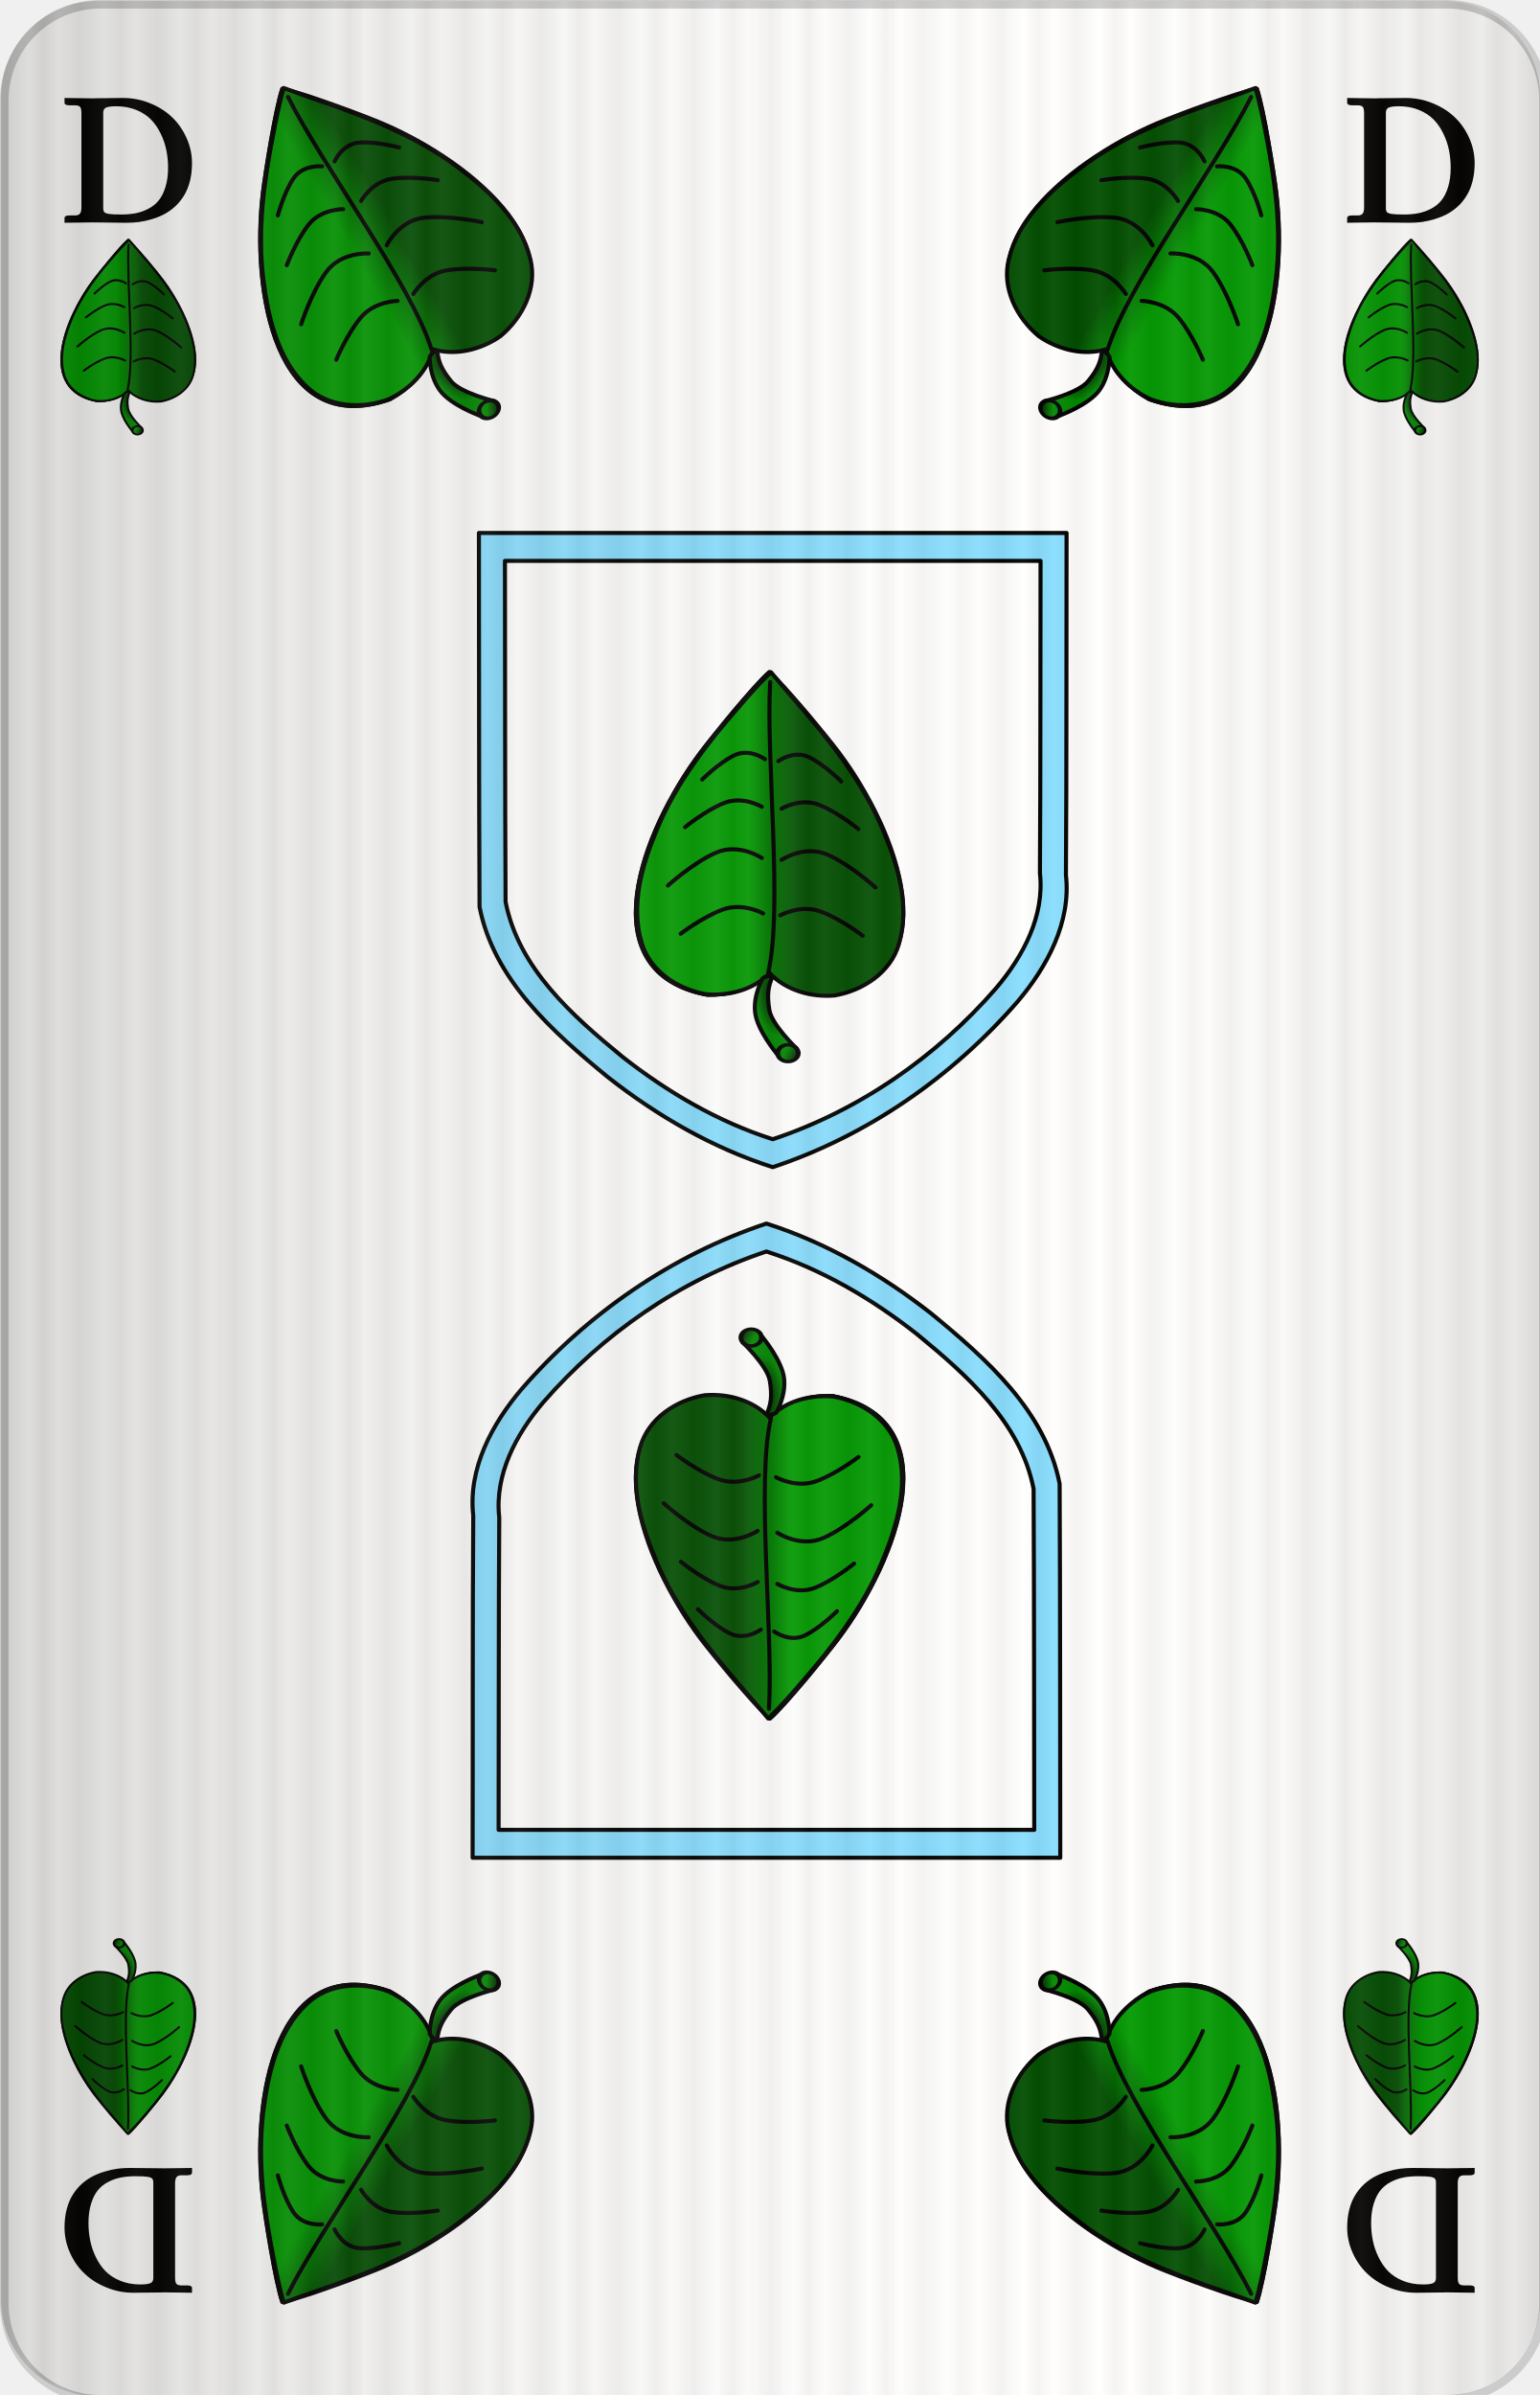
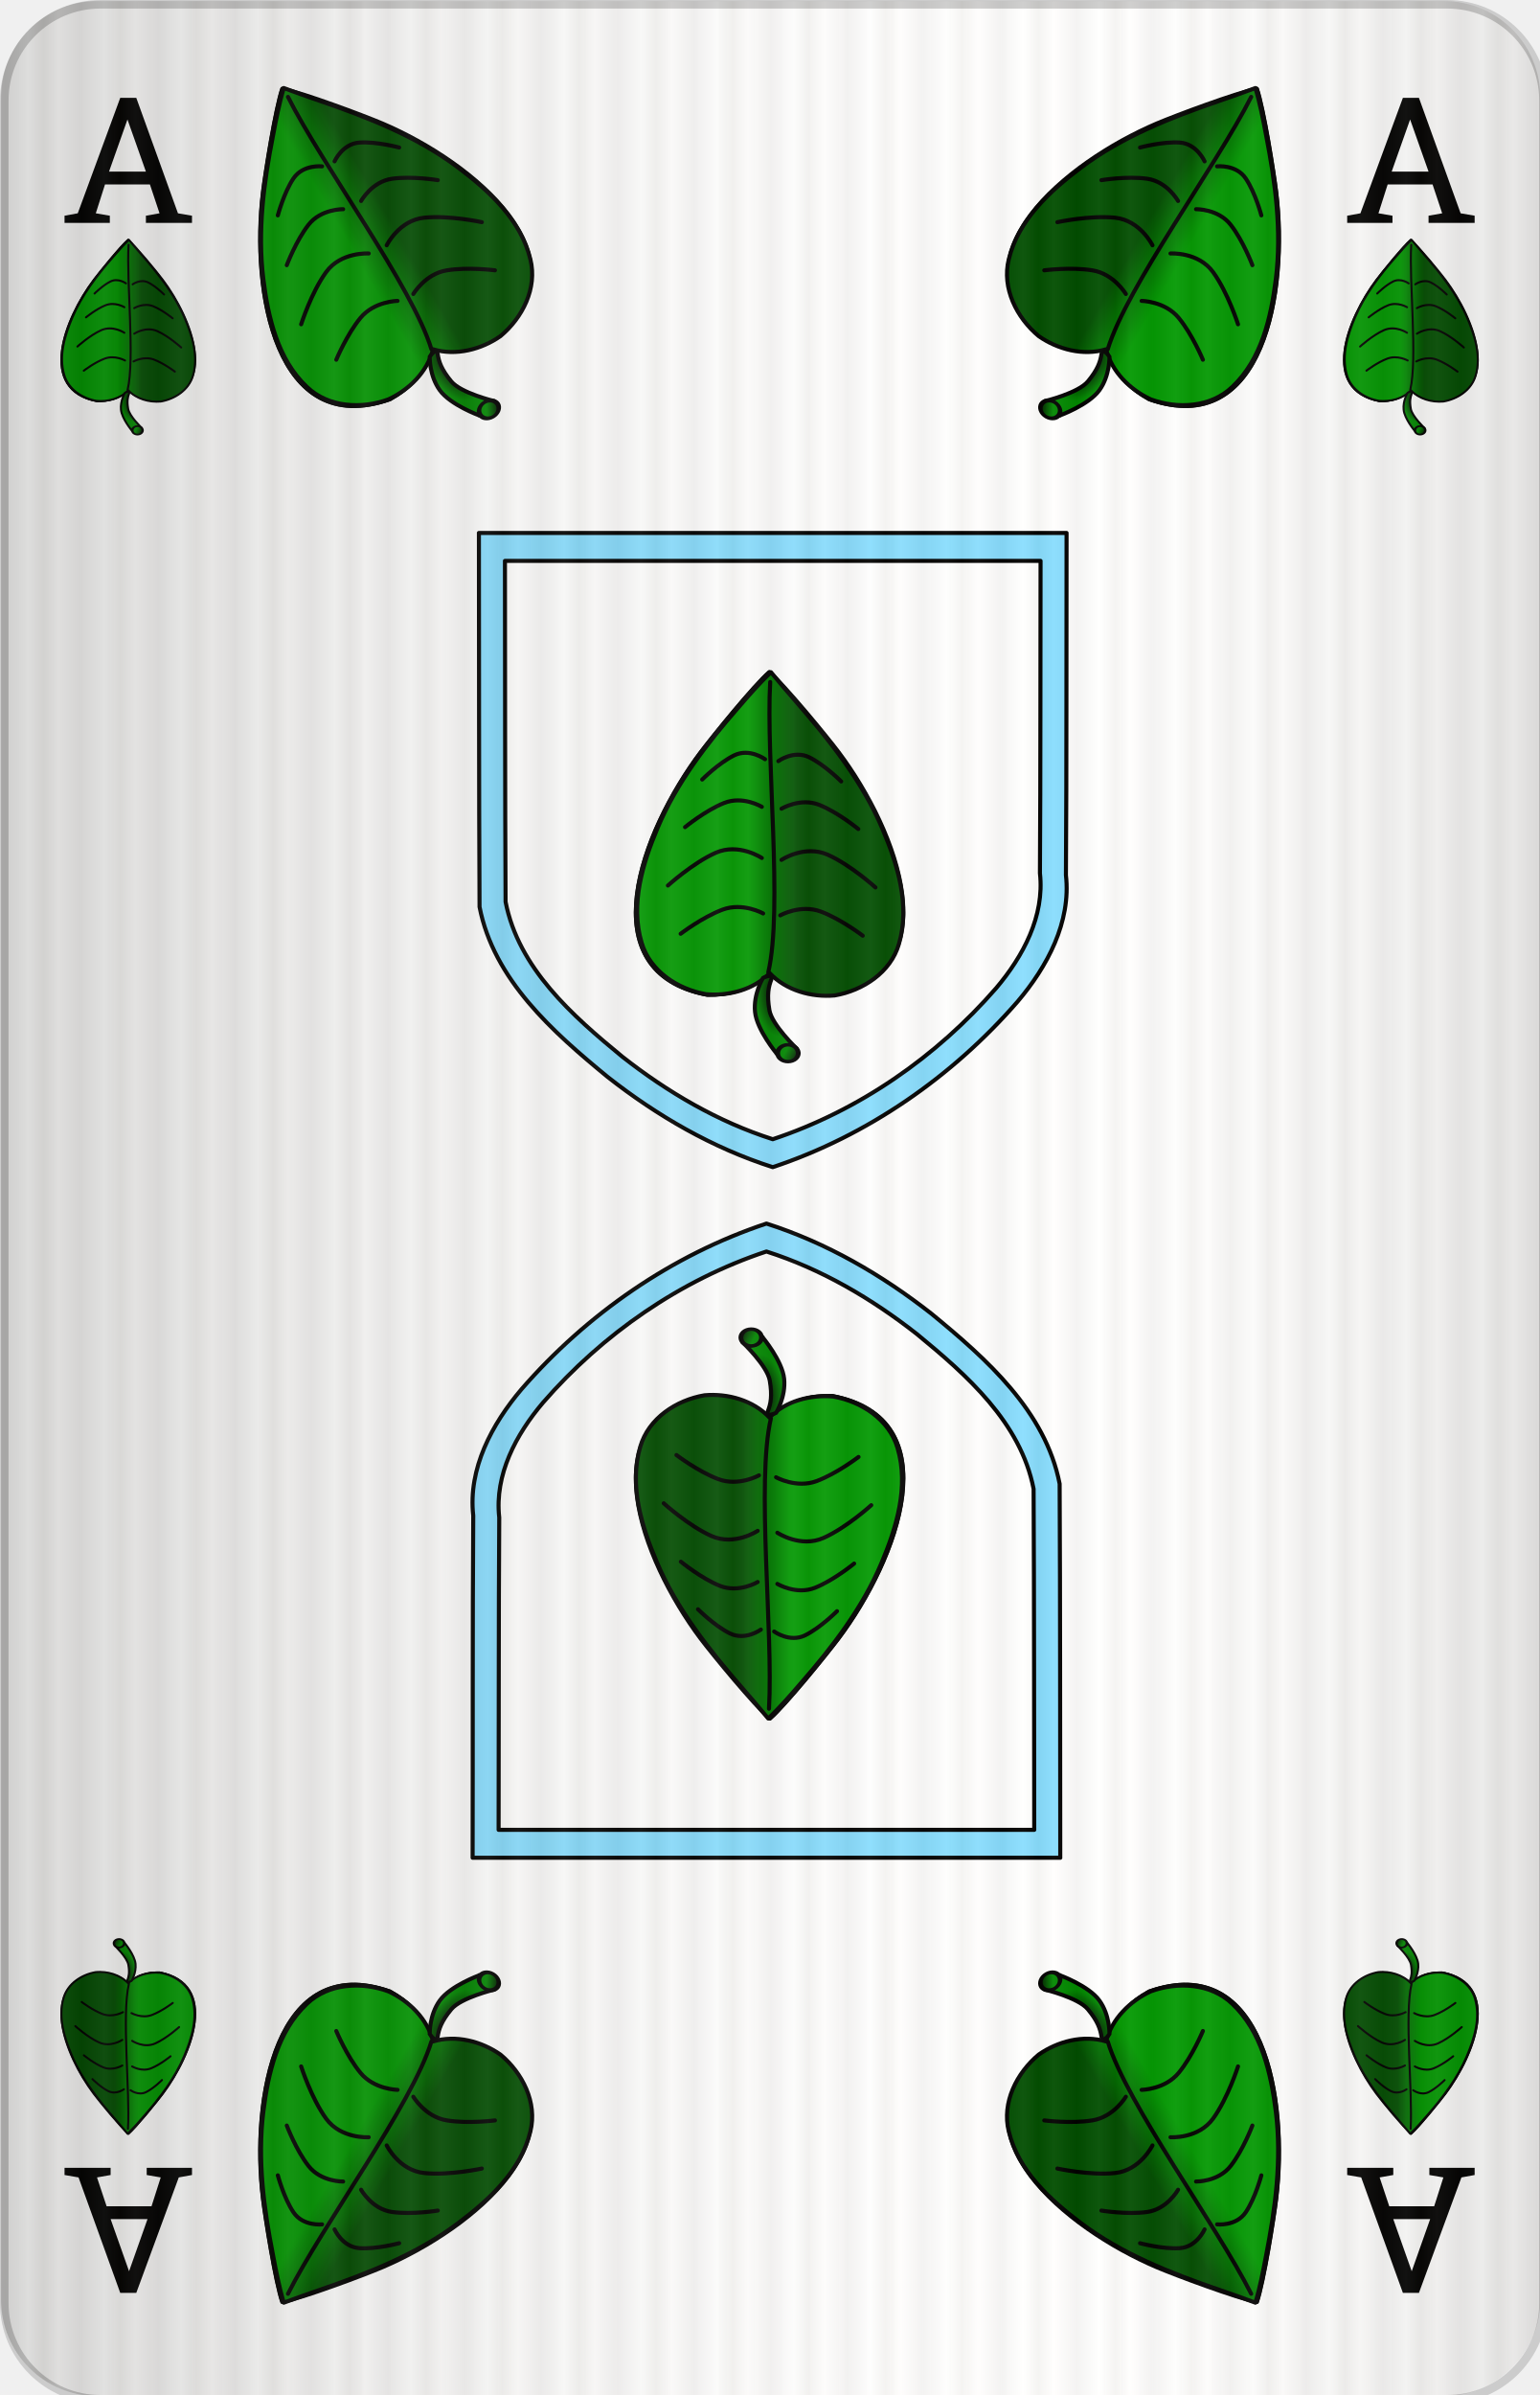
<svg xmlns="http://www.w3.org/2000/svg" xmlns:xlink="http://www.w3.org/1999/xlink" viewBox="0 0 144 224" width="144" height="224">
  <defs>
    <linearGradient id="shadow-gradient">
      <stop id="stop2822" style="stop-color:#000000;stop-opacity:0.15" offset="0" />
      <stop id="stop2824" style="stop-color:#ffffff;stop-opacity:0" offset="0.7" />
      <stop id="stop2826" style="stop-color:#000000;stop-opacity:0.1" offset="1" />
    </linearGradient>
    <linearGradient x1="0" x2="0.05" id="texture-gradient" spreadMethod="repeat">
      <stop id="stop2836" style="stop-color:#221100;stop-opacity:0.1" offset="0" />
      <stop id="stop2838" style="stop-color:#ffffee;stop-opacity:0.1" offset="0.3" />
      <stop id="stop2840" style="stop-color:#332200;stop-opacity:0.1" offset="0.5" />
      <stop id="stop2842" style="stop-color:#ffeedd;stop-opacity:0.1" offset="0.7" />
      <stop id="stop2844" style="stop-color:#221100;stop-opacity:0.1" offset="1" />
    </linearGradient>
    <linearGradient id="leaf-lg3632">
      <stop id="stop2919" style="stop-color:#000000;stop-opacity:0.498" offset="0" />
      <stop id="stop2921" style="stop-color:#000000;stop-opacity:0" offset="1" />
    </linearGradient>
    <linearGradient x1="18.36" y1="2.558" x2="15.996" y2="2.558" id="leaf-lg3638" xlink:href="#leaf-lg3632" gradientUnits="userSpaceOnUse" gradientTransform="translate(-9.006476,5.44242)" />
    <g transform="matrix(1.9,0,0,1.9,-15.2,-15.2)" id="leaf">
      <g id="g2925" style="display:inline">
        <g id="g2927">
          <g transform="translate(0.0561231,-0.02397871)" id="g2929">
            <path d="M 7.938,0.062 C 7.18,0.719 5.165,3.199 4.562,4 1.631,7.899 -1.007,14.836 4.875,15.938 c 2.155,0.031 3.062,-1.125 3.062,-1.125 0,0 0.907,1.156 3.062,1.125 C 16.882,14.836 14.275,7.899 11.344,4 10.742,3.199 8.695,0.719 7.938,0.062 z" id="path2931" style="fill:#000000;fill-opacity:1;fill-rule:nonzero;stroke:#000000;stroke-width:0.2;stroke-linecap:round;stroke-linejoin:round;stroke-miterlimit:4;stroke-opacity:1;stroke-dasharray:none;marker:none;overflow:visible" />
            <path d="M 7.928,0.058 C 7.171,0.714 5.153,3.202 4.551,4.003 1.62,7.902 -0.998,14.84 4.884,15.942 7.039,15.972 7.928,14.816 7.928,14.816 M 7.748,10.729 C 6.481,10.323 4.913,11.534 3.858,12.389 M 7.682,7.321 C 6.544,7.017 5.164,8.082 4.187,8.852 M 7.649,3.945 C 6.688,3.692 5.23,4.935 5.013,5.32" id="path2933" style="fill:#009900;fill-opacity:1;fill-rule:nonzero;stroke:#000000;stroke-width:0.2;stroke-linecap:round;stroke-linejoin:round;stroke-miterlimit:4;stroke-opacity:1;stroke-dasharray:none;marker:none;overflow:visible" />
            <path d="m 8.013,0.062 c 0.439,0.533 0.816,0.97 1.24,1.458 1.652,1.902 3.249,3.902 4.243,6.241 0.749,1.762 1.377,3.771 0.817,5.676 -0.407,1.408 -1.777,2.296 -3.164,2.536 C 10.006,16.074 8.754,15.728 7.95,14.875 7.155,15.697 5.927,16.009 4.814,15.911 3.426,15.669 2.055,14.782 1.643,13.375 1.077,11.472 1.697,9.461 2.442,7.698 3.372,5.504 4.834,3.6 6.39,1.817 6.911,1.214 7.432,0.609 8.013,0.062 z" id="path2935" style="fill:#009900;fill-opacity:1;fill-rule:nonzero;stroke:#000000;stroke-width:0.2;stroke-linecap:round;stroke-linejoin:round;stroke-miterlimit:4;stroke-opacity:1;stroke-dasharray:none;marker:none;overflow:visible" />
            <path d="M 7.974,0.544 C 7.757,4.289 8.61,11.717 7.88,14.831" id="path2937" style="fill:none;stroke:#000000;stroke-width:0.2;stroke-linecap:round;stroke-linejoin:round;stroke-miterlimit:4;stroke-opacity:1;stroke-dasharray:none;marker:none;overflow:visible" />
            <path d="m 8.531,9.3 c 0,0 1.138,-0.763 2.277,-0.254 1.138,0.509 2.348,1.61 2.348,1.61 m -4.688,1.375 c 0,0 1,-0.562 2,-0.187 1,0.375 2.062,1.187 2.062,1.187 M 8.375,4.438 c 0,0 0.762,-0.562 1.523,-0.188 0.762,0.375 1.571,1.188 1.571,1.188 M 8.531,6.781 c 0,0 0.931,-0.562 1.862,-0.188 0.931,0.375 1.92,1.188 1.92,1.188" id="path2939" style="fill:#009900;fill-opacity:1;fill-rule:nonzero;stroke:#000000;stroke-width:0.2;stroke-linecap:round;stroke-linejoin:round;stroke-miterlimit:4;stroke-opacity:1;stroke-dasharray:none;marker:none;overflow:visible" />
            <path d="m 7.562,9.206 c 0,0 -1.138,-0.763 -2.277,-0.254 C 4.147,9.461 2.938,10.562 2.938,10.562 m 4.688,1.375 c 0,0 -1,-0.562 -2,-0.188 -1,0.375 -2.062,1.188 -2.062,1.188 M 7.719,4.344 c 0,0 -0.762,-0.562 -1.523,-0.188 C 5.434,4.531 4.625,5.344 4.625,5.344 M 7.562,6.688 C 7.562,6.688 6.632,6.125 5.701,6.5 4.77,6.875 3.781,7.688 3.781,7.688" id="path2941" style="fill:#009900;fill-opacity:1;fill-rule:nonzero;stroke:#000000;stroke-width:0.2;stroke-linecap:round;stroke-linejoin:round;stroke-miterlimit:4;stroke-opacity:1;stroke-dasharray:none;marker:none;overflow:visible" />
          </g>
          <path d="M 8.038,0.036 C 8.476,0.569 8.854,1.006 9.278,1.494 10.93,3.396 12.527,5.396 13.521,7.735 c 0.749,1.762 1.377,3.771 0.817,5.676 -0.407,1.408 -1.777,2.296 -3.164,2.536 C 10.031,16.048 8.779,15.701 7.975,14.849 7.18,15.671 5.952,15.983 4.839,15.884 3.45,15.643 2.08,14.756 1.668,13.348 1.101,11.446 1.722,9.435 2.467,7.672 3.397,5.478 4.859,3.574 6.415,1.79 6.936,1.188 7.457,0.582 8.038,0.036 z" id="path2943" style="fill:url(#leaf-lg3638);fill-opacity:1;fill-rule:nonzero;stroke:none;marker:none;overflow:visible" />
        </g>
      </g>
    </g>
    <linearGradient id="lstalk-lg3198">
      <stop id="stop2948" style="stop-color:#000000;stop-opacity:1" offset="0" />
      <stop id="stop2950" style="stop-color:#000000;stop-opacity:0" offset="1" />
    </linearGradient>
    <linearGradient id="lstalk-lg3175">
      <stop id="stop2953" style="stop-color:#000000;stop-opacity:1" offset="0" />
      <stop id="stop2955" style="stop-color:#000000;stop-opacity:0" offset="1" />
    </linearGradient>
    <radialGradient cx="8.305" cy="16.424" r="1.033" fx="8.305" fy="16.424" id="lstalk-rg3181" xlink:href="#lstalk-lg3175" gradientUnits="userSpaceOnUse" gradientTransform="matrix(0.996361,-0.1208007,0.228125,1.88157,-3.716624,-13.88341)" />
    <linearGradient x1="10.345" y1="20.446" x2="8.806" y2="19.904" id="lstalk-lg3204" xlink:href="#lstalk-lg3198" gradientUnits="userSpaceOnUse" />
    <g transform="matrix(1.9,0,0,1.9,-15.2,-15.2)" id="lstalk">
      <g id="g2960" style="display:inline">
        <g id="g2962">
          <path d="m 7.678,15.088 c 0,0 -0.484,0.785 -0.394,1.674 0.09,0.889 1.069,2.054 1.069,2.054 0,0 -0.139,-0.01 0.245,-0.291 0.384,-0.281 0.74,0.039 0.74,0.039 0,0 -1.222,-1.158 -1.347,-1.892 -0.13,-0.761 -0.043,-1.152 0.094,-1.506 0.138,-0.354 -0.408,-0.078 -0.408,-0.078 z" id="path2964" style="fill:#008800;fill-opacity:1;fill-rule:nonzero;stroke:#000000;stroke-width:0.2;stroke-linecap:round;stroke-linejoin:round;stroke-miterlimit:4;stroke-opacity:1;stroke-dasharray:none;marker:none;display:inline;overflow:visible" />
          <g id="g2966">
            <path d="m 7.678,15.088 c 0,0 -0.484,0.785 -0.394,1.674 0.09,0.889 1.069,2.054 1.069,2.054 0,0 -0.139,-0.01 0.245,-0.291 0.384,-0.281 0.74,0.039 0.74,0.039 0,0 -1.222,-1.158 -1.347,-1.892 -0.13,-0.761 -0.043,-1.152 0.094,-1.506 0.138,-0.354 -0.408,-0.078 -0.408,-0.078 z" id="path2968" style="fill:url(#lstalk-rg3181);fill-opacity:1;fill-rule:nonzero;stroke:none;marker:none;display:inline;overflow:visible" />
          </g>
          <path d="M 9.988,20.154 A 0.972,1.105 0 1 1 9.987,20.108" transform="matrix(0.522727,0,0,0.375,4.19242,11.2319)" id="path2970" style="fill:#008800;fill-opacity:1;fill-rule:nonzero;stroke:#000000;stroke-width:0.452;stroke-linecap:round;stroke-linejoin:round;stroke-miterlimit:4;stroke-opacity:1;stroke-dasharray:none;marker:none;display:inline;overflow:visible" />
          <path d="M 9.988,20.154 A 0.972,1.105 0 1 1 9.987,20.108" transform="matrix(0.522727,0,0,0.375,4.19242,11.2319)" id="path2972" style="fill:url(#lstalk-lg3204);fill-opacity:1;fill-rule:nonzero;stroke:none;marker:none;display:inline;overflow:visible" />
        </g>
      </g>
    </g>
    <g id="fancy-leaf">
      <use id="use2975" x="0" y="0" width="1872" height="1120" xlink:href="#leaf" />
      <use id="use2977" x="0" y="0" width="1872" height="1120" xlink:href="#lstalk" />
    </g>
    <use transform="matrix(0.8660254,-0.5,0.5,0.8660254,0,0)" id="leaf-30" x="0" y="0" width="1872" height="1120" xlink:href="#fancy-leaf" />
    <use transform="scale(-1,1)" id="m-leaf-30" x="0" y="0" width="1872" height="1120" xlink:href="#leaf-30" />
    <g id="card-outline">
      <rect width="144" height="224" rx="9" x="0.4" y="0.4" id="rect3023" style="fill:#ffffff;stroke:#cccccc;stroke-width:0.8" />
    </g>
    <g id="card-shadow">
      <rect width="144" height="224" rx="9" x="0.1" y="0.1" id="rect3026" style="fill:url(#shadow-gradient);stroke:none" />
      <rect width="144" height="224" rx="9" x="0.1" y="0.1" id="rect3028" style="opacity:0.5;fill:url(#texture-gradient);stroke:none" />
    </g>
    <use transform="scale(0.5,0.5)" id="leaf-s" x="0" y="0" width="1872" height="1120" xlink:href="#fancy-leaf" />
    <g id="card-spade">
      <use id="use3057" x="0" y="0" width="1872" height="1120" xlink:href="#card-outline" />
      <use id="leaf-s1" x="12" y="30" width="1872" height="1120" xlink:href="#leaf-s" />
      <use id="leaf-s2" x="132" y="30" width="1872" height="1120" xlink:href="#leaf-s" />
      <use transform="matrix(-1,0,0,-1,144,222)" id="use3061" x="0" y="0" width="1872" height="1120" xlink:href="#leaf-s1" />
      <use transform="matrix(-1,0,0,-1,144,222)" id="use3063" x="0" y="0" width="1872" height="1120" xlink:href="#leaf-s2" />
    </g>
    <g transform="matrix(1.9,0,0,1.9,-74.1,-110.2)" id="shield">
      <path d="m 21.529,22.656 c 0.011,6.135 -0.001,12.273 0.031,18.406 0.7,3.591 3.616,6.161 6.312,8.375 2.442,1.916 5.16,3.491 8.125,4.438 4.662,-1.547 8.847,-4.459 12.062,-8.156 1.452,-1.712 2.635,-3.905 2.375,-6.219 0.037,-5.619 0.017,-11.225 0.031,-16.844 -9.646,0 -19.292,0 -28.938,0 z m 1.281,1.375 c 8.796,0 17.579,0 26.375,0 -0.013,5.124 0.002,10.251 -0.031,15.375 0.237,2.11 -0.832,4.095 -2.156,5.656 -2.932,3.372 -6.748,6.027 -11,7.438 -2.704,-0.863 -5.179,-2.315 -7.406,-4.062 -2.459,-2.019 -5.111,-4.35 -5.75,-7.625 -0.03,-5.593 -0.021,-11.186 -0.031,-16.781 z" id="path7090" style="fill:#88ddff;fill-opacity:1;fill-rule:nonzero;stroke:#000000;stroke-width:0.2;stroke-linecap:round;stroke-linejoin:round;stroke-miterlimit:4;stroke-opacity:1;stroke-dasharray:none;marker:none;display:inline;overflow:visible" />
    </g>
    <g transform="matrix(0.75,0,0,0.75,-12,-12)" id="i1">
-       <path d="m 4.877,13.941 c -5.2e-6,0.242 0.047,0.414 0.141,0.516 0.094,0.102 0.289,0.176 0.586,0.223 0.305,0.047 0.793,0.07 1.465,0.07 0.664,10e-7 1.27,-0.051 1.816,-0.152 0.547,-0.102 1.078,-0.285 1.594,-0.551 0.523,-0.266 0.961,-0.613 1.312,-1.043 0.352,-0.43 0.633,-0.988 0.844,-1.676 0.219,-0.695 0.328,-1.496 0.328,-2.402 C 12.963,8.176 12.893,7.449 12.752,6.746 12.611,6.035 12.377,5.344 12.049,4.672 11.729,4 11.326,3.414 10.842,2.914 10.357,2.414 9.74,2.012 8.99,1.707 8.24,1.402 7.404,1.25 6.482,1.25 5.936,1.25 5.529,1.301 5.264,1.402 5.006,1.504 4.877,1.723 4.877,2.059 l 0,11.883 m -4.828,1.254 c -3.9e-7,-0.219 0.195,-0.328 0.586,-0.328 l 0.703,0 c 0.297,0 0.508,-0.074 0.633,-0.223 0.125,-0.156 0.187,-0.406 0.188,-0.75 l 0,-11.789 C 2.158,1.723 2.104,1.465 1.994,1.332 1.885,1.199 1.666,1.133 1.338,1.133 l -0.668,0 C 0.256,1.133 0.049,1.027 0.049,0.816 l 0,-0.598 3.422,0.047 c 0.055,1.549e-5 0.137,1.549e-5 0.246,0 0.109,-0.008 0.191,-0.012 0.246,-0.012 1.312,-0.023 2.445,-0.035 3.398,-0.035 1.172,1.554e-5 2.289,0.219 3.352,0.656 1.07,0.43 1.984,1.008 2.742,1.734 0.766,0.727 1.371,1.594 1.816,2.602 0.453,1 0.68,2.047 0.68,3.141 -1.6e-5,0.82 -0.09,1.578 -0.27,2.273 -0.18,0.688 -0.426,1.281 -0.738,1.781 -0.305,0.5 -0.672,0.949 -1.102,1.348 -0.43,0.391 -0.883,0.711 -1.359,0.961 -0.477,0.25 -0.992,0.457 -1.547,0.621 -0.547,0.164 -1.078,0.281 -1.594,0.352 -0.508,0.062 -1.027,0.094 -1.559,0.094 -0.695,0 -1.77,-0.012 -3.223,-0.035 -0.281,-0.008 -0.645,-0.012 -1.09,-0.012 -0.328,0 -0.895,0.008 -1.699,0.023 -0.805,0.008 -1.379,0.016 -1.723,0.023 l 0,-0.586" id="path7093" style="fill:#000000;fill-opacity:1;stroke:none" />
+       <path d="M 7.0,0.2 L 9.0,0.2 L 14.2,14.6 L 15.95,14.9 L 15.95,15.8 L 10.2,15.8 L 10.2,14.9 L 11.9,14.6 L 10.7,11.0 L 5.1,11.0 L 3.95,14.6 L 5.7,14.9 L 5.7,15.8 L 0.05,15.8 L 0.05,14.9 L 1.7,14.6 Z M 5.6,9.4 L 10.2,9.4 L 7.9,2.9 Z" id="path7093" style="fill:#000000;fill-opacity:1;fill-rule:evenodd;stroke:none" />
    </g>
    <g id="g-1_spade">
      <use id="use7522" x="72" y="111" width="1872" height="1120" xlink:href="#shield" />
      <use id="use7524" x="28" y="15.4" width="1872" height="1120" xlink:href="#leaf-30" />
      <use id="use7526" x="66" y="72" width="1872" height="1120" xlink:href="#fancy-leaf" />
      <use id="use7528" x="104" y="15.4" width="1872" height="1120" xlink:href="#m-leaf-30" />
      <use id="use7530" x="12" y="15" width="1872" height="1120" xlink:href="#i1" />
      <use id="use7532" x="132" y="15" width="1872" height="1120" xlink:href="#i1" />
    </g>
    <g id="1_spade">
      <use id="use8314" x="0" y="0" width="1872" height="1120" xlink:href="#card-spade" />
      <use id="use8316" x="6" y="6" width="1872" height="1120" xlink:href="#g-1_spade" />
      <use transform="matrix(-1,0,0,-1,144,223.6)" id="use8318" x="6" y="6" width="1872" height="1120" xlink:href="#g-1_spade" />
      <use id="use8320" x="0" y="0" width="1872" height="1120" xlink:href="#card-shadow" />
    </g>
  </defs>
  <use xlink:href="#1_spade" />
</svg>
